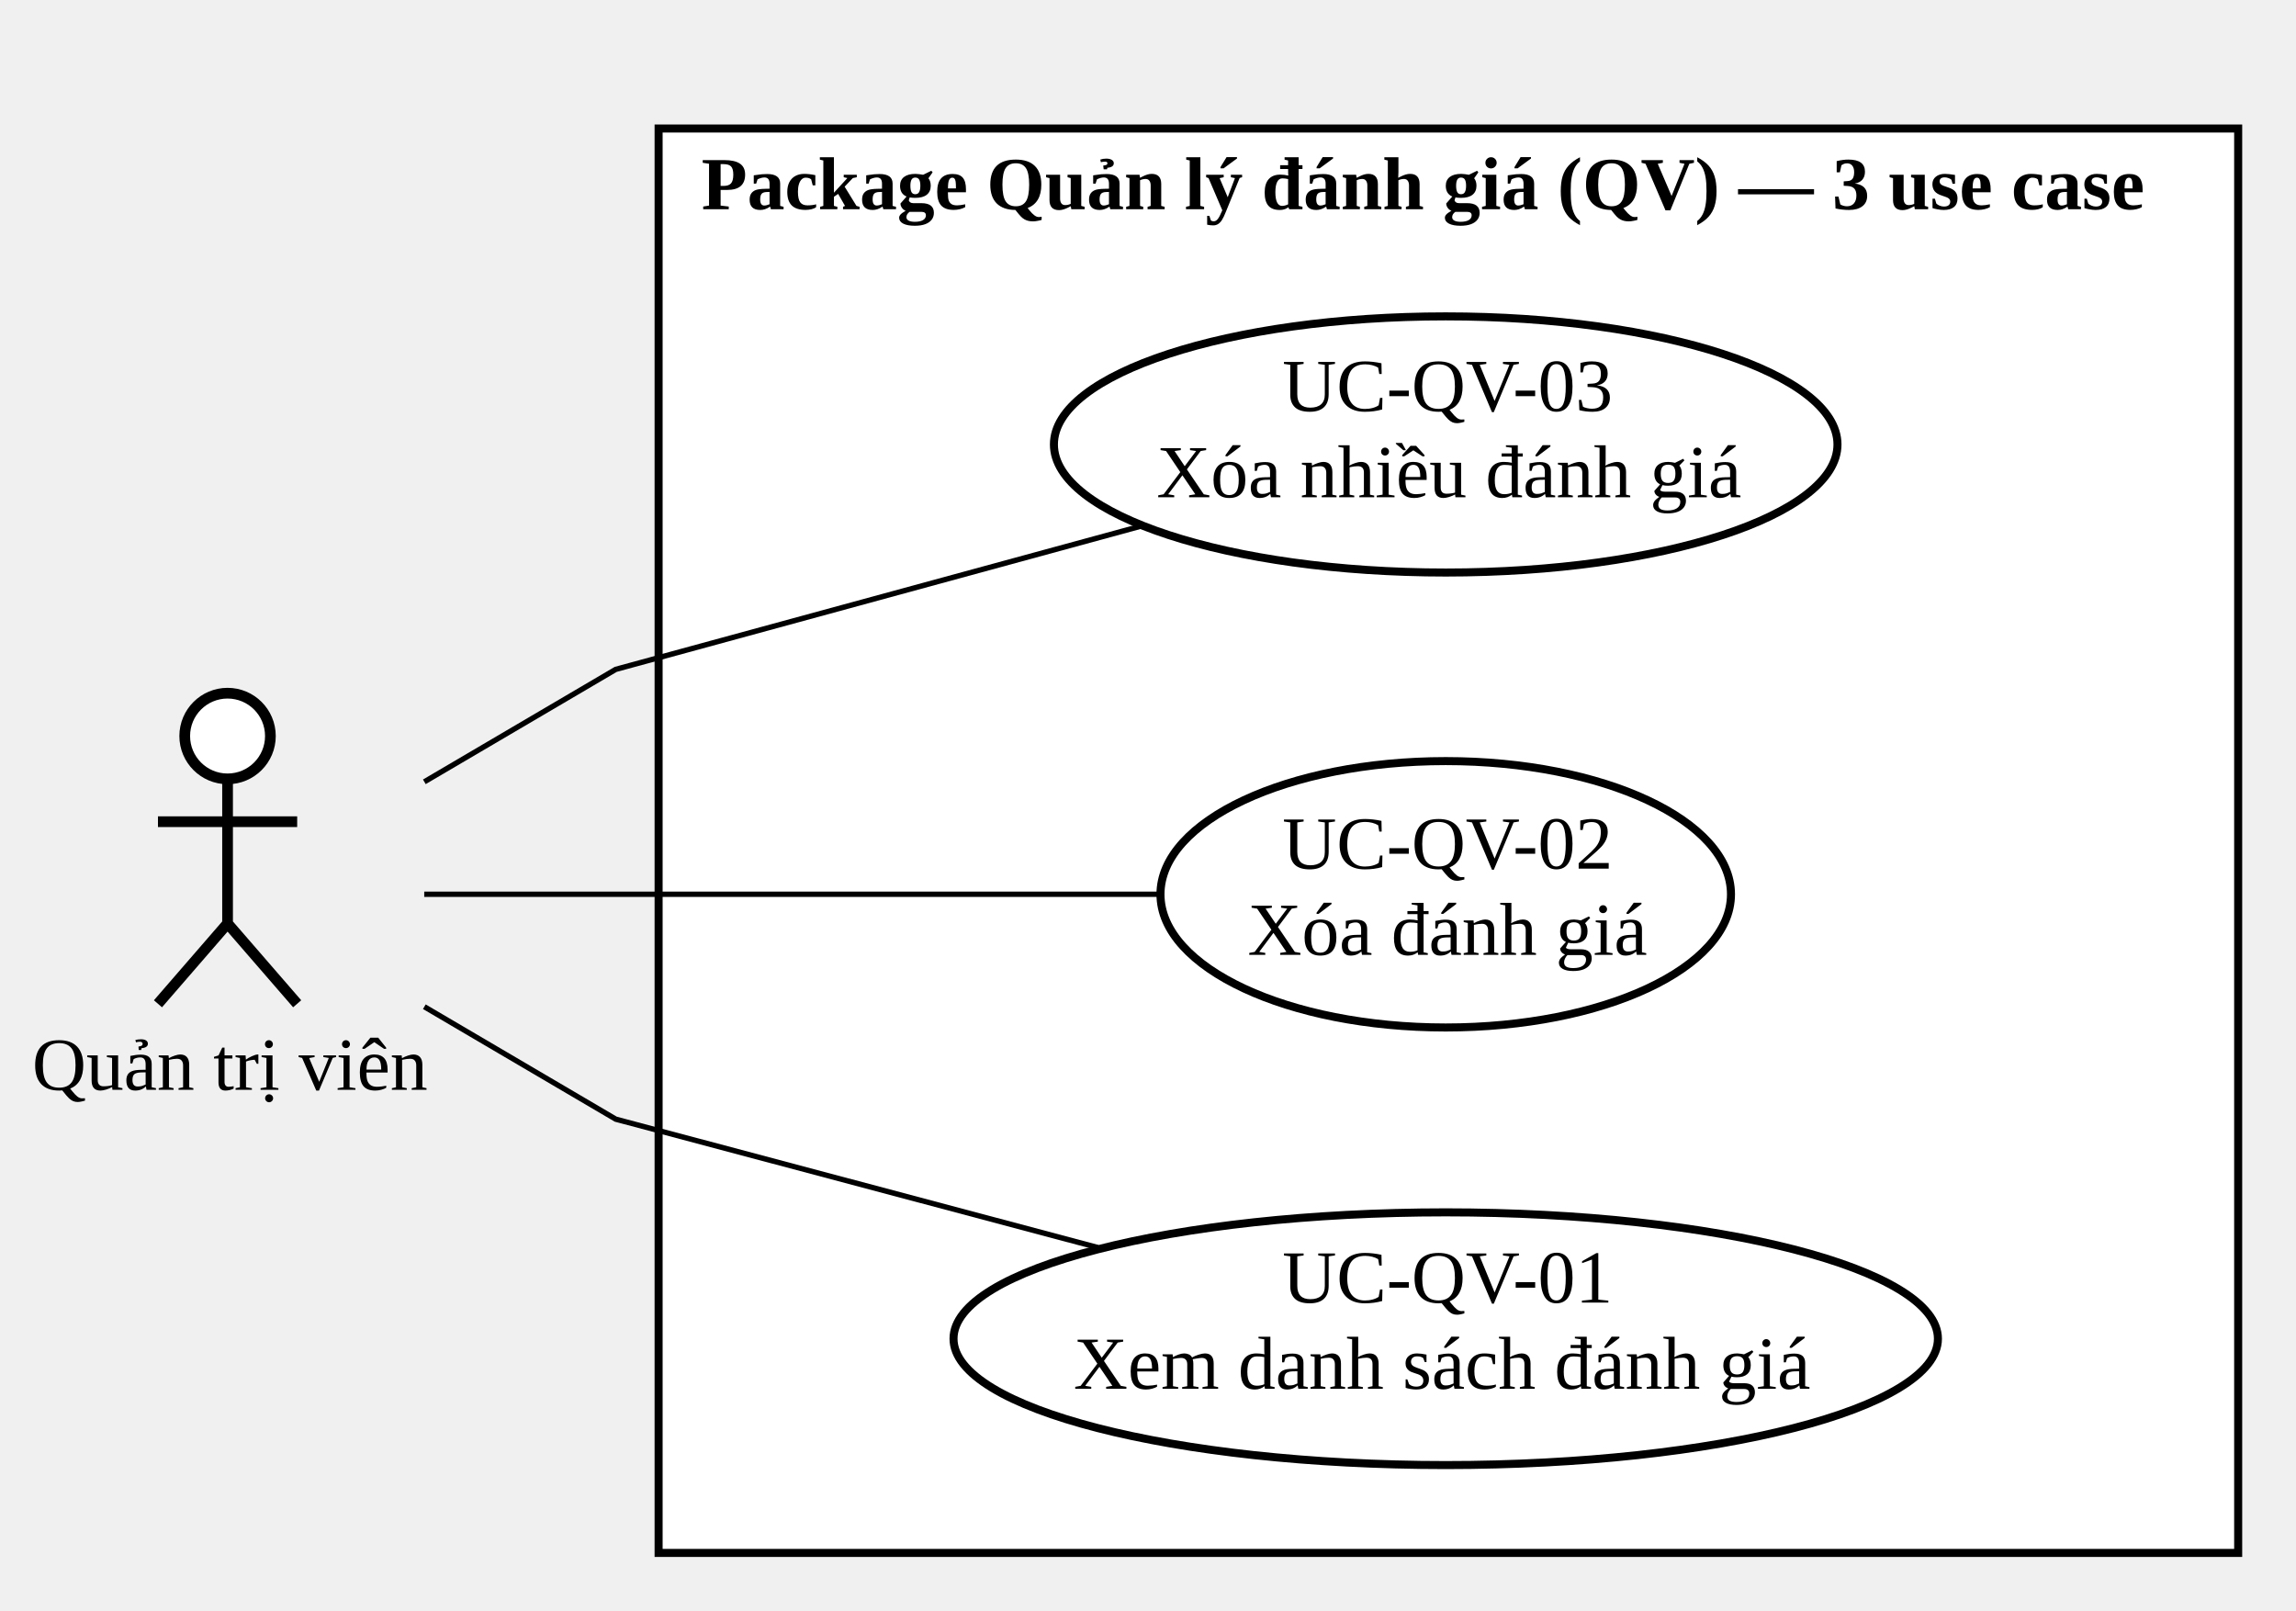
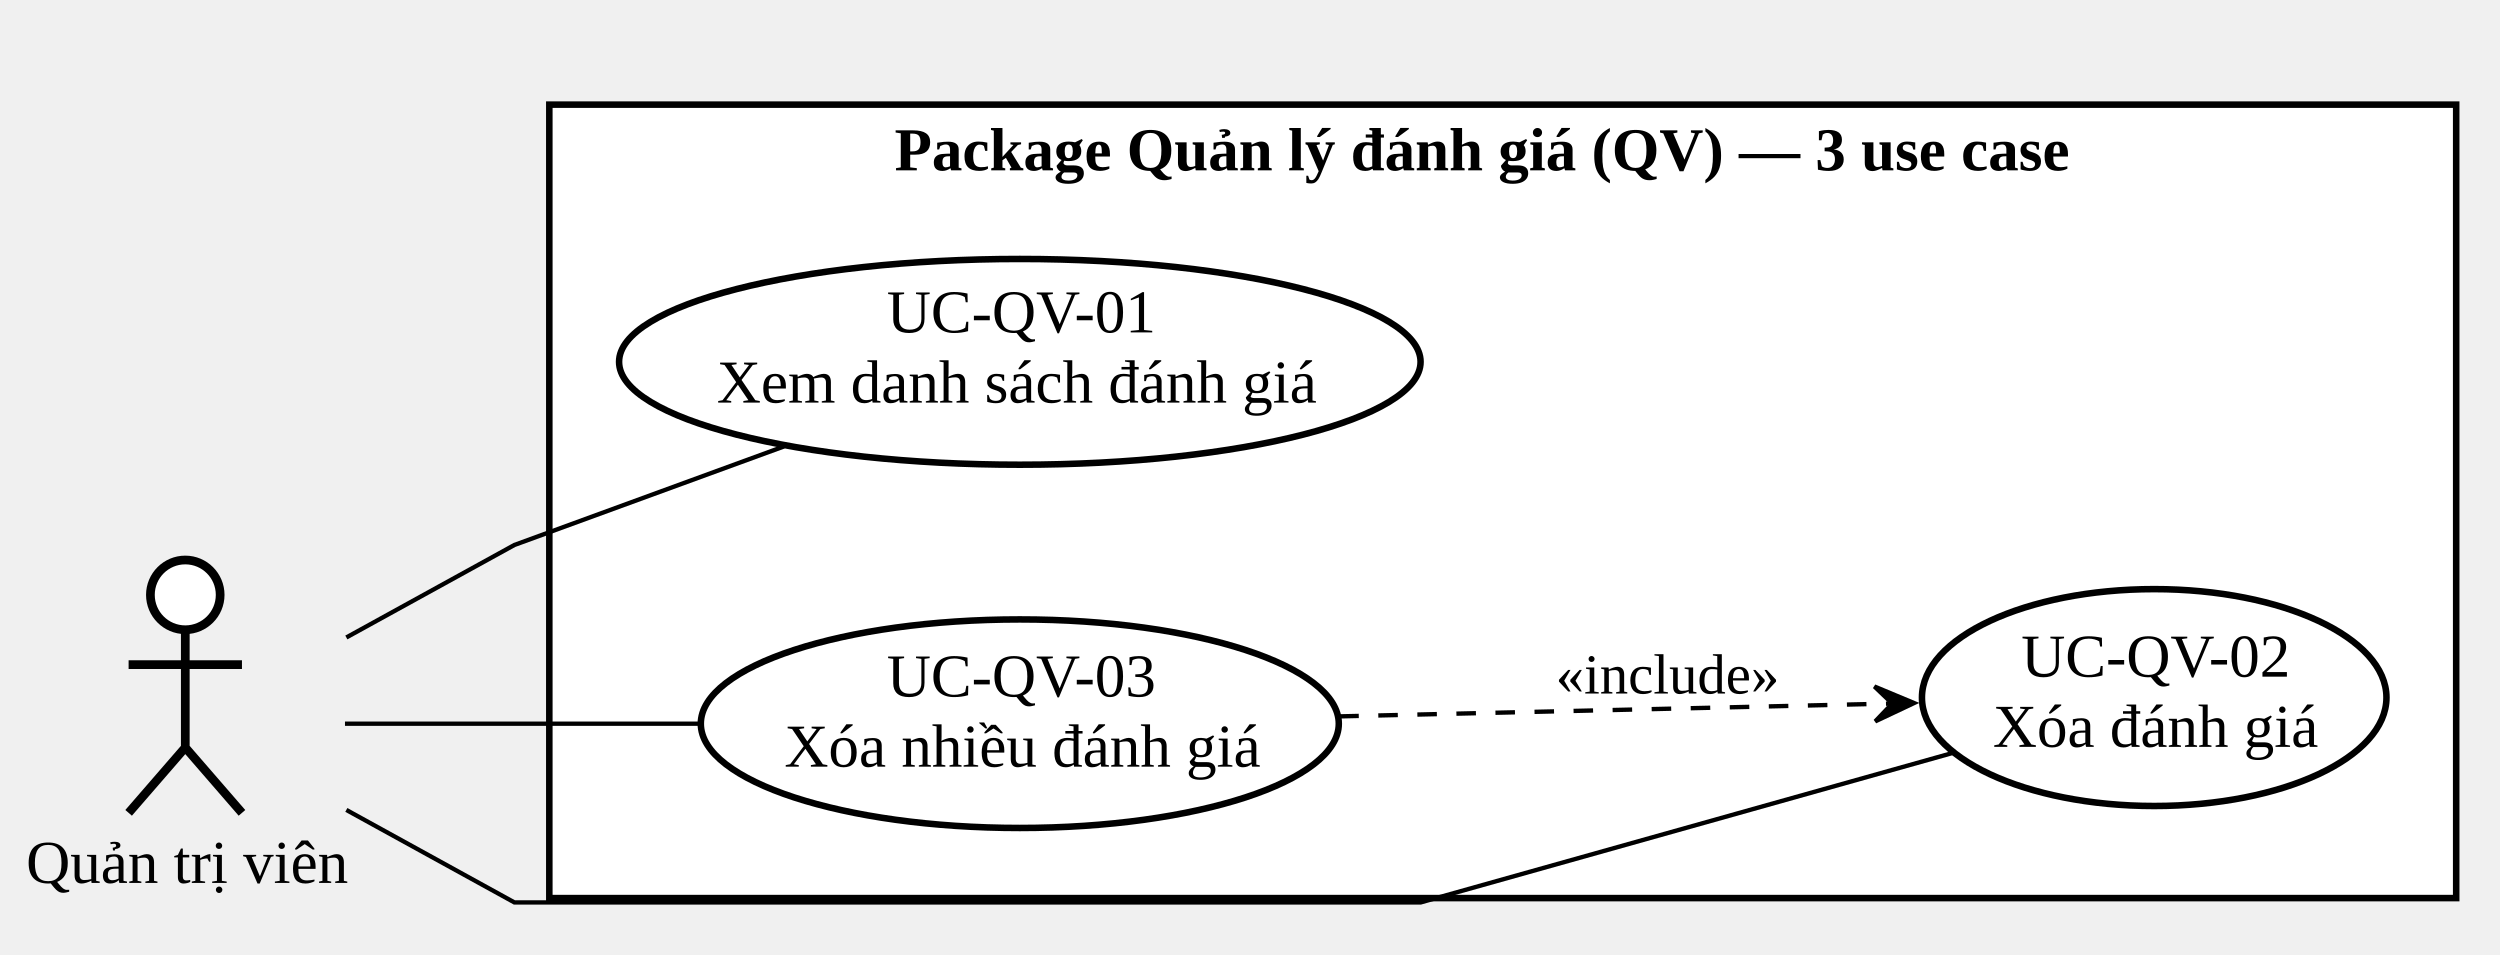
- <svg xmlns="http://www.w3.org/2000/svg" contentScriptType="application/ecmascript" contentStyleType="text/css" height="470.312px" preserveAspectRatio="none" style="width:670px;height:470px;" version="1.1" viewBox="0 0 670 470" width="670.312px" zoomAndPan="magnify">
+ <svg xmlns="http://www.w3.org/2000/svg" contentScriptType="application/ecmascript" contentStyleType="text/css" height="342.188px" preserveAspectRatio="none" style="width:896px;height:342px;" version="1.1" viewBox="0 0 896 342" width="896.875px" zoomAndPan="magnify">
  <defs />
  <g>
-     <rect fill="#FFFFFF" height="415.625" style="stroke: #000000; stroke-width: 2.344;" width="460.938" x="192.188" y="37.5" />
-     <text fill="#000000" font-family="Times New Roman" font-size="21.875" font-weight="bold" lengthAdjust="spacingAndGlyphs" textLength="435.938" x="204.688" y="61.047">Package Quản lý đánh giá (QV) — 3 use case</text>
-     <ellipse cx="421.88" cy="390.621" fill="#FFFFFF" rx="143.63" ry="36.871" style="stroke: #000000; stroke-width: 2.344;" />
-     <text fill="#000000" font-family="Times New Roman" font-size="21.875" lengthAdjust="spacingAndGlyphs" textLength="95.312" x="374.224" y="380.075">UC-QV-01</text>
-     <text fill="#000000" font-family="Times New Roman" font-size="21.875" lengthAdjust="spacingAndGlyphs" textLength="217.188" x="313.286" y="405.229">Xem danh sách đánh giá</text>
-     <ellipse cx="421.88" cy="260.943" fill="#FFFFFF" rx="83.24" ry="38.865" style="stroke: #000000; stroke-width: 2.344;" />
-     <text fill="#000000" font-family="Times New Roman" font-size="21.875" lengthAdjust="spacingAndGlyphs" textLength="95.312" x="374.224" y="253.459">UC-QV-02</text>
-     <text fill="#000000" font-family="Times New Roman" font-size="21.875" lengthAdjust="spacingAndGlyphs" textLength="115.625" x="364.068" y="278.613">Xóa đánh giá</text>
-     <ellipse cx="421.873" cy="129.686" fill="#FFFFFF" rx="114.326" ry="37.373" style="stroke: #000000; stroke-width: 2.344;" />
-     <text fill="#000000" font-family="Times New Roman" font-size="21.875" lengthAdjust="spacingAndGlyphs" textLength="95.312" x="374.217" y="119.935">UC-QV-03</text>
-     <text fill="#000000" font-family="Times New Roman" font-size="21.875" lengthAdjust="spacingAndGlyphs" textLength="168.75" x="337.498" y="145.089">Xóa nhiều đánh giá</text>
-     <ellipse cx="66.406" cy="214.766" fill="#FFFFFF" rx="12.5" ry="12.5" style="stroke: #000000; stroke-width: 3.125;" />
-     <path d="M66.406,227.266 L66.406,269.453 M46.094,239.766 L86.719,239.766 M66.406,269.453 L46.094,292.891 M66.406,269.453 L86.719,292.891 " fill="none" style="stroke: #000000; stroke-width: 3.125;" />
-     <text fill="#000000" font-family="Times New Roman" font-size="21.875" lengthAdjust="spacingAndGlyphs" textLength="114.062" x="9.375" y="318">Quản trị viên</text>
-     <path d="M123.828,293.75 C151.766,310.156 179.688,326.562 179.688,326.562 C179.688,326.562 254.25,346.406 320.359,364.016 " fill="none" id="A_QTV-UC_QV_01" style="stroke: #000000; stroke-width: 1.562;" />
-     <path d="M123.797,260.938 C181.438,260.938 271.969,260.938 337.859,260.938 " fill="none" id="A_QTV-UC_QV_02" style="stroke: #000000; stroke-width: 1.562;" />
-     <path d="M123.828,228.125 C151.766,211.719 179.688,195.312 179.688,195.312 C179.688,195.312 263.953,172.328 332.766,153.562 " fill="none" id="A_QTV-UC_QV_03" style="stroke: #000000; stroke-width: 1.562;" />
+     <rect fill="#FFFFFF" height="284.375" style="stroke: #000000; stroke-width: 2.344;" width="683.422" x="196.875" y="37.5" />
+     <text fill="#000000" font-family="Times New Roman" font-size="21.875" font-weight="bold" lengthAdjust="spacingAndGlyphs" textLength="435.938" x="320.617" y="61.047">Package Quản lý đánh giá (QV) — 3 use case</text>
+     <ellipse cx="365.505" cy="129.684" fill="#FFFFFF" rx="143.63" ry="36.871" style="stroke: #000000; stroke-width: 2.344;" />
+     <text fill="#000000" font-family="Times New Roman" font-size="21.875" lengthAdjust="spacingAndGlyphs" textLength="95.312" x="317.849" y="119.138">UC-QV-01</text>
+     <text fill="#000000" font-family="Times New Roman" font-size="21.875" lengthAdjust="spacingAndGlyphs" textLength="217.188" x="256.911" y="144.292">Xem danh sách đánh giá</text>
+     <ellipse cx="772.068" cy="250.006" fill="#FFFFFF" rx="83.24" ry="38.865" style="stroke: #000000; stroke-width: 2.344;" />
+     <text fill="#000000" font-family="Times New Roman" font-size="21.875" lengthAdjust="spacingAndGlyphs" textLength="95.312" x="724.412" y="242.522">UC-QV-02</text>
+     <text fill="#000000" font-family="Times New Roman" font-size="21.875" lengthAdjust="spacingAndGlyphs" textLength="115.625" x="714.255" y="267.676">Xóa đánh giá</text>
+     <ellipse cx="365.498" cy="259.373" fill="#FFFFFF" rx="114.326" ry="37.373" style="stroke: #000000; stroke-width: 2.344;" />
+     <text fill="#000000" font-family="Times New Roman" font-size="21.875" lengthAdjust="spacingAndGlyphs" textLength="95.312" x="317.842" y="249.622">UC-QV-03</text>
+     <text fill="#000000" font-family="Times New Roman" font-size="21.875" lengthAdjust="spacingAndGlyphs" textLength="168.75" x="281.123" y="274.776">Xóa nhiều đánh giá</text>
+     <ellipse cx="66.406" cy="213.203" fill="#FFFFFF" rx="12.5" ry="12.5" style="stroke: #000000; stroke-width: 3.125;" />
+     <path d="M66.406,225.703 L66.406,267.891 M46.094,238.203 L86.719,238.203 M66.406,267.891 L46.094,291.328 M66.406,267.891 L86.719,291.328 " fill="none" style="stroke: #000000; stroke-width: 3.125;" />
+     <text fill="#000000" font-family="Times New Roman" font-size="21.875" lengthAdjust="spacingAndGlyphs" textLength="114.062" x="9.375" y="316.438">Quản trị viên</text>
+     <path d="M124.125,228.469 C153.891,212.094 184.375,195.312 184.375,195.312 C184.375,195.312 233.938,177.203 280.984,160 " fill="none" id="A_QTV-UC_QV_01" style="stroke: #000000; stroke-width: 1.562;" />
+     <path d="M124.125,290.281 C153.891,306.656 184.375,323.438 184.375,323.438 C184.375,323.438 509.141,323.438 509.141,323.438 C509.141,323.438 622.359,291.625 699.766,269.875 " fill="none" id="A_QTV-UC_QV_02" style="stroke: #000000; stroke-width: 1.562;" />
+     <path d="M123.641,259.375 C159.469,259.375 207.328,259.375 250.906,259.375 " fill="none" id="A_QTV-UC_QV_03" style="stroke: #000000; stroke-width: 1.562;" />
+     <path d="M479.984,256.75 C542.562,255.297 619.391,253.516 678.312,252.141 " fill="none" id="UC_QV_03-UC_QV_02" style="stroke: #000000; stroke-width: 1.562; stroke-dasharray: 7.0,7.0;" />
+     <polygon fill="#000000" points="686,251.969,671.798,246.042,678.189,252.147,672.084,258.538,686,251.969" style="stroke: #000000; stroke-width: 1.562;" />
+     <text fill="#000000" font-family="Times New Roman" font-size="20.312" lengthAdjust="spacingAndGlyphs" textLength="82.812" x="557.578" y="248.557">«include»</text>
  </g>
</svg>
